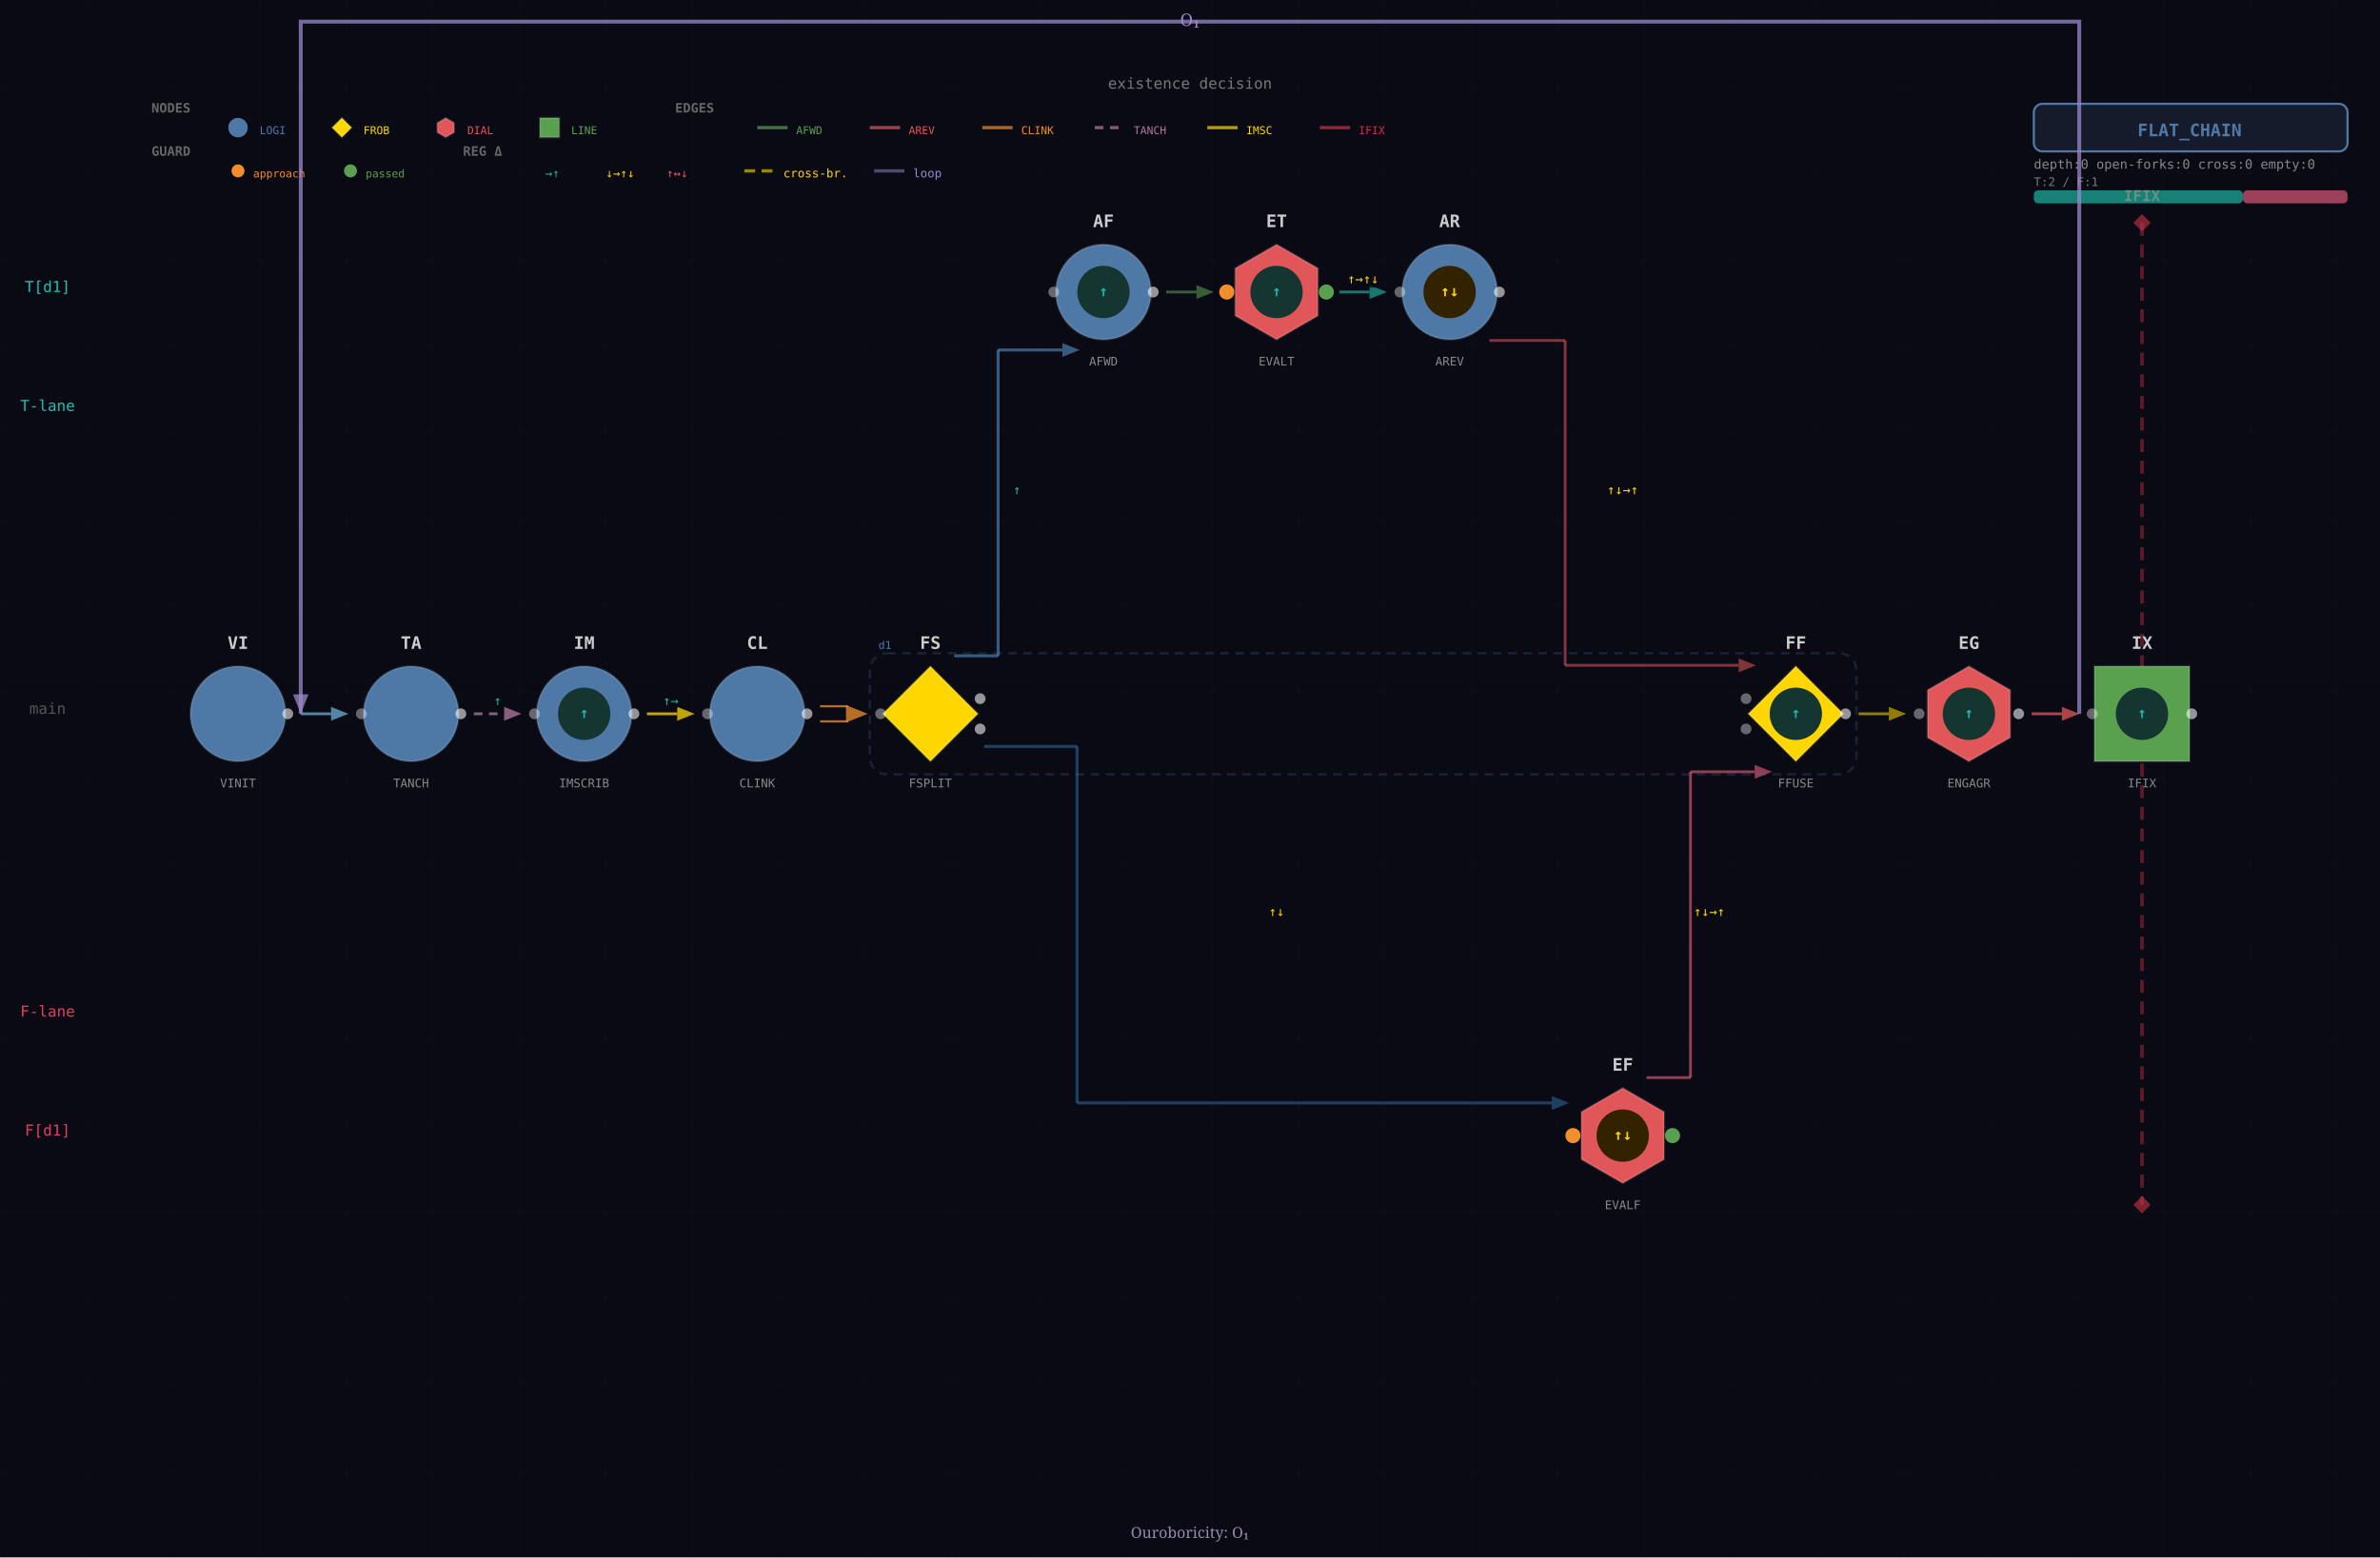
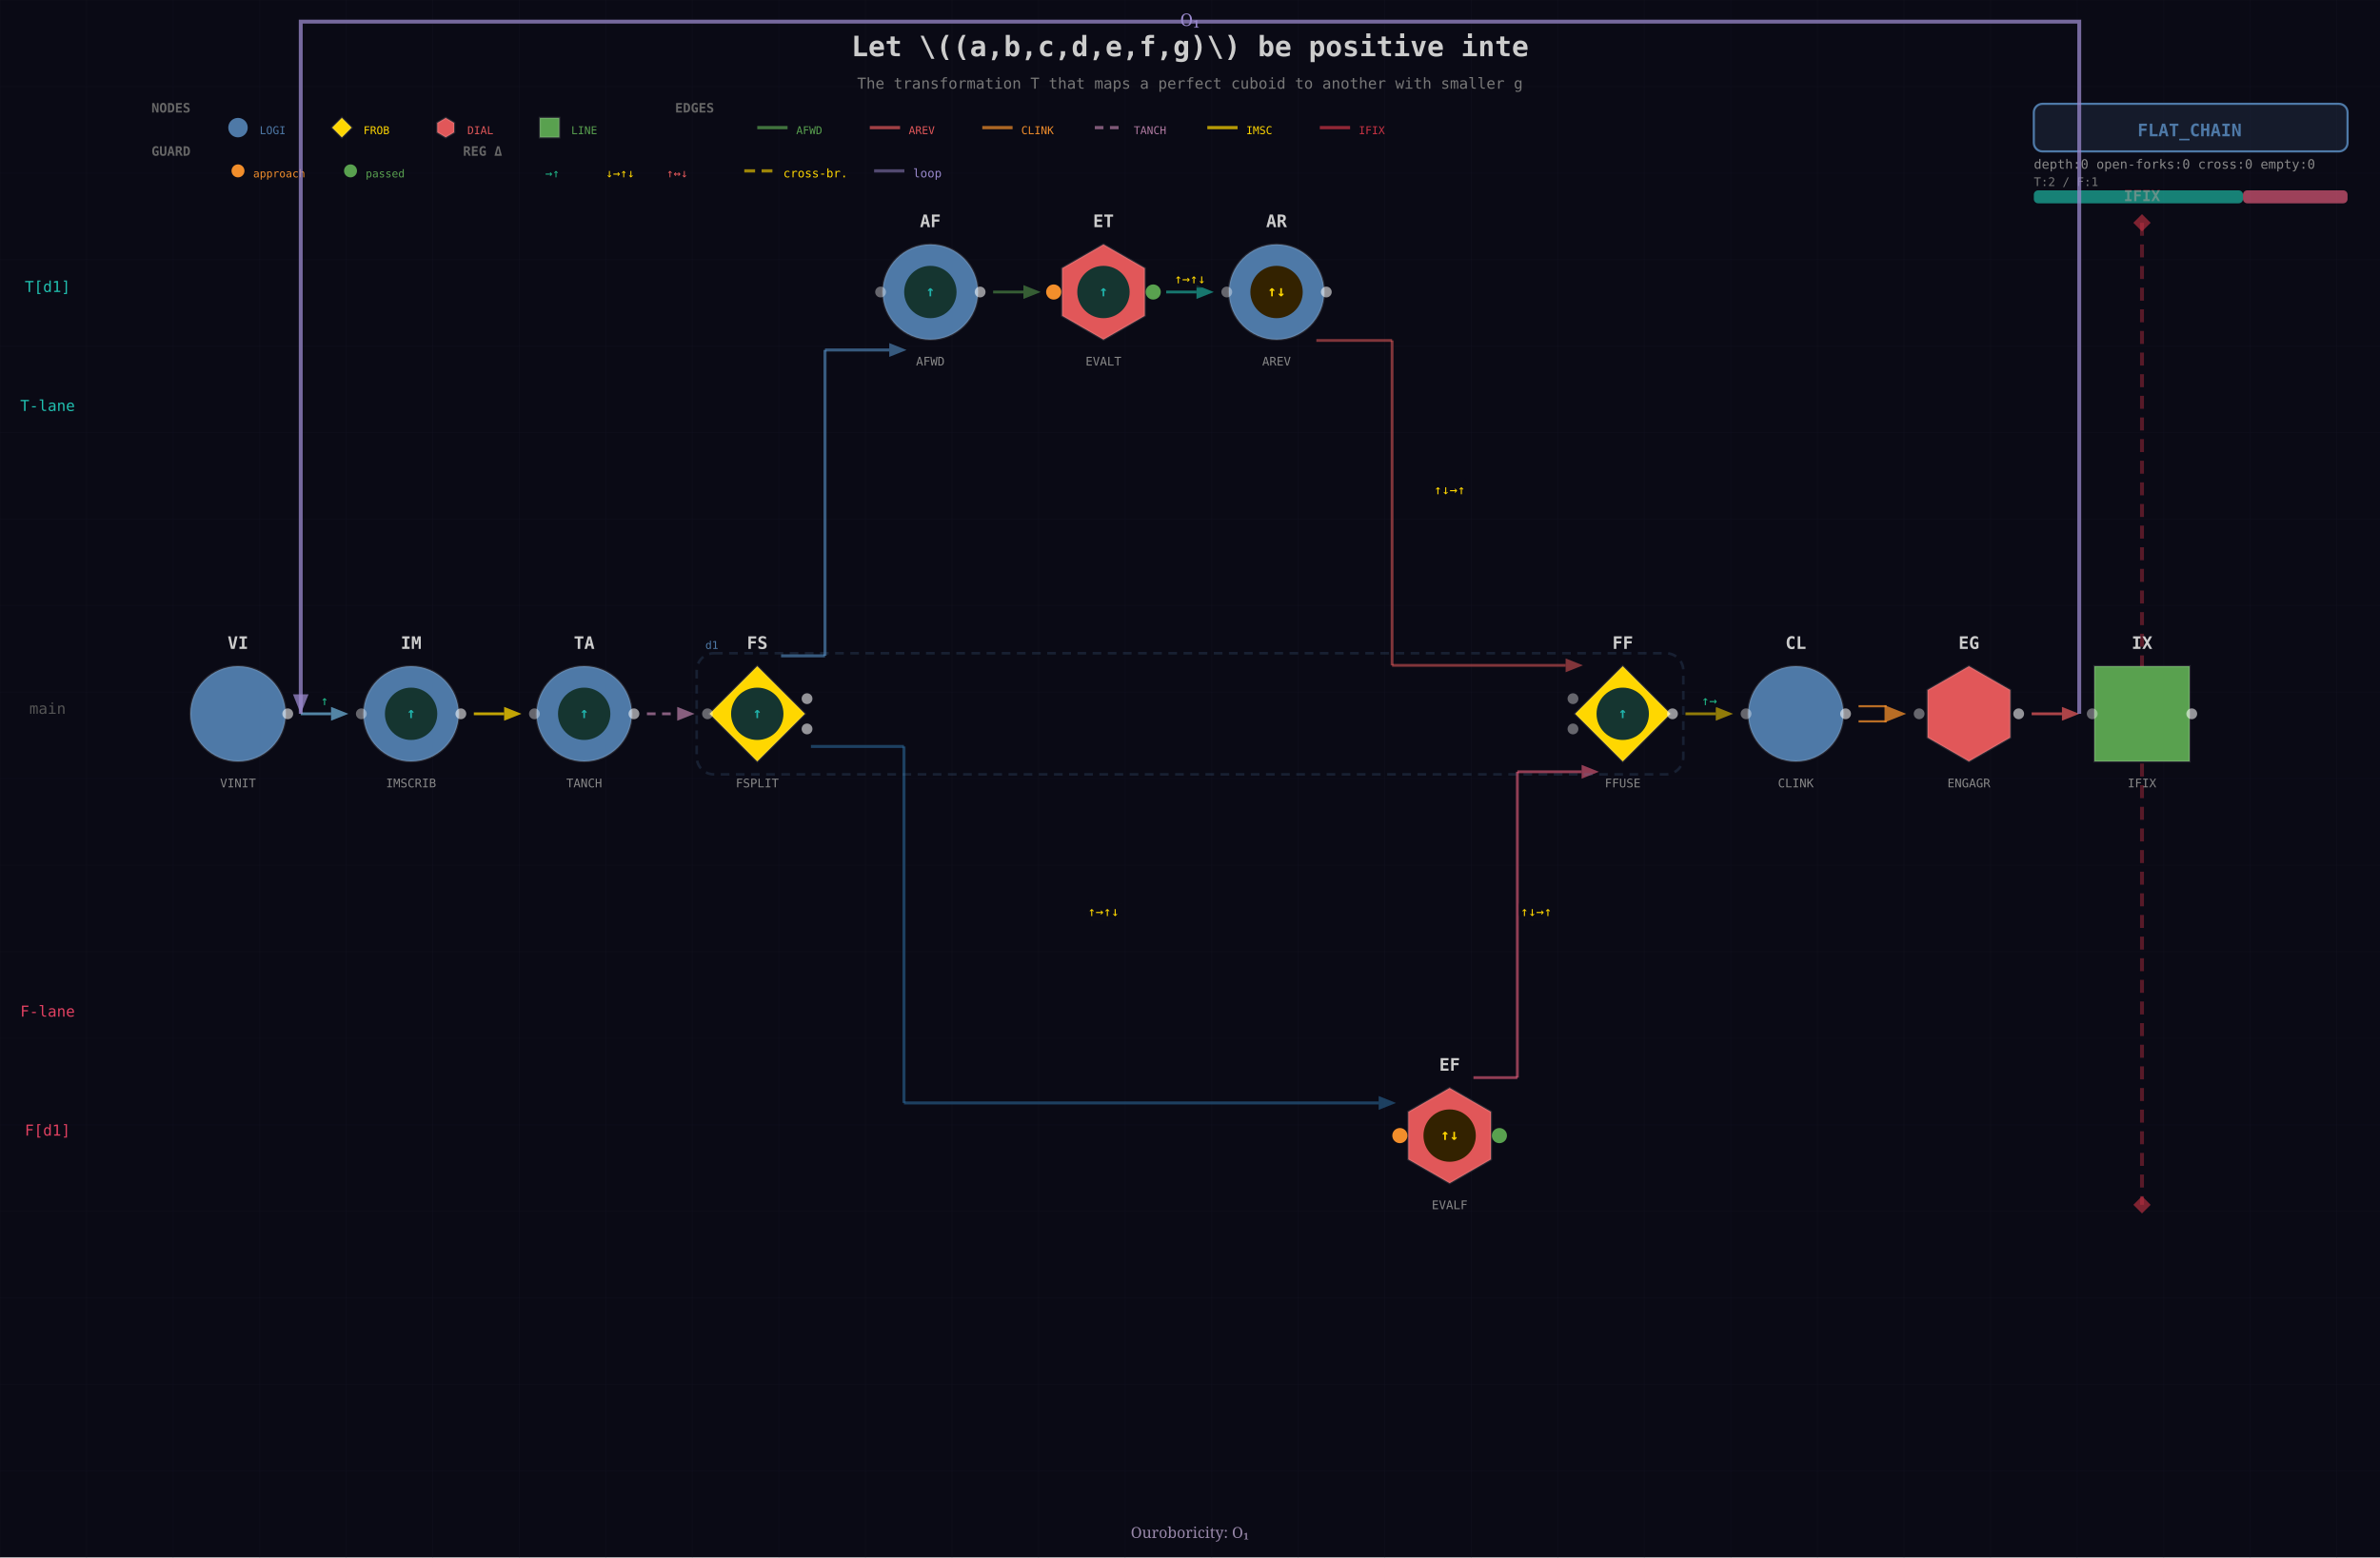
<svg xmlns="http://www.w3.org/2000/svg" viewBox="0 0 1100 720">
  <rect width="1100" height="720" fill="#0a0a15" />
  <line x1="0.0" y1="0.0" x2="0.0" y2="720.0" stroke="#151525" stroke-width="0.4" opacity="0.25" />
  <line x1="40.0" y1="0.0" x2="40.0" y2="720.0" stroke="#151525" stroke-width="0.4" opacity="0.25" />
  <line x1="80.0" y1="0.0" x2="80.0" y2="720.0" stroke="#151525" stroke-width="0.4" opacity="0.25" />
  <line x1="120.0" y1="0.0" x2="120.0" y2="720.0" stroke="#151525" stroke-width="0.4" opacity="0.25" />
  <line x1="160.0" y1="0.0" x2="160.0" y2="720.0" stroke="#151525" stroke-width="0.4" opacity="0.25" />
  <line x1="200.0" y1="0.0" x2="200.0" y2="720.0" stroke="#151525" stroke-width="0.4" opacity="0.25" />
  <line x1="240.0" y1="0.0" x2="240.0" y2="720.0" stroke="#151525" stroke-width="0.4" opacity="0.25" />
  <line x1="280.0" y1="0.0" x2="280.0" y2="720.0" stroke="#151525" stroke-width="0.4" opacity="0.25" />
  <line x1="320.0" y1="0.0" x2="320.0" y2="720.0" stroke="#151525" stroke-width="0.4" opacity="0.25" />
  <line x1="360.0" y1="0.0" x2="360.0" y2="720.0" stroke="#151525" stroke-width="0.4" opacity="0.25" />
  <line x1="400.0" y1="0.0" x2="400.0" y2="720.0" stroke="#151525" stroke-width="0.4" opacity="0.25" />
  <line x1="440.0" y1="0.0" x2="440.0" y2="720.0" stroke="#151525" stroke-width="0.4" opacity="0.25" />
  <line x1="480.0" y1="0.0" x2="480.0" y2="720.0" stroke="#151525" stroke-width="0.4" opacity="0.25" />
  <line x1="520.0" y1="0.0" x2="520.0" y2="720.0" stroke="#151525" stroke-width="0.4" opacity="0.25" />
  <line x1="560.0" y1="0.0" x2="560.0" y2="720.0" stroke="#151525" stroke-width="0.4" opacity="0.25" />
  <line x1="600.0" y1="0.0" x2="600.0" y2="720.0" stroke="#151525" stroke-width="0.4" opacity="0.25" />
  <line x1="640.0" y1="0.0" x2="640.0" y2="720.0" stroke="#151525" stroke-width="0.4" opacity="0.25" />
  <line x1="680.0" y1="0.0" x2="680.0" y2="720.0" stroke="#151525" stroke-width="0.4" opacity="0.25" />
  <line x1="720.0" y1="0.0" x2="720.0" y2="720.0" stroke="#151525" stroke-width="0.4" opacity="0.25" />
  <line x1="760.0" y1="0.0" x2="760.0" y2="720.0" stroke="#151525" stroke-width="0.4" opacity="0.25" />
  <line x1="800.0" y1="0.0" x2="800.0" y2="720.0" stroke="#151525" stroke-width="0.4" opacity="0.25" />
  <line x1="840.0" y1="0.0" x2="840.0" y2="720.0" stroke="#151525" stroke-width="0.4" opacity="0.25" />
  <line x1="880.0" y1="0.0" x2="880.0" y2="720.0" stroke="#151525" stroke-width="0.4" opacity="0.25" />
  <line x1="920.0" y1="0.0" x2="920.0" y2="720.0" stroke="#151525" stroke-width="0.4" opacity="0.25" />
  <line x1="960.0" y1="0.0" x2="960.0" y2="720.0" stroke="#151525" stroke-width="0.4" opacity="0.25" />
  <line x1="1000.0" y1="0.0" x2="1000.0" y2="720.0" stroke="#151525" stroke-width="0.4" opacity="0.25" />
  <line x1="1040.0" y1="0.0" x2="1040.0" y2="720.0" stroke="#151525" stroke-width="0.4" opacity="0.25" />
  <line x1="1080.0" y1="0.0" x2="1080.0" y2="720.0" stroke="#151525" stroke-width="0.4" opacity="0.25" />
  <line x1="0.0" y1="0.0" x2="1100.0" y2="0.0" stroke="#151525" stroke-width="0.4" opacity="0.25" />
  <line x1="0.0" y1="40.0" x2="1100.0" y2="40.0" stroke="#151525" stroke-width="0.4" opacity="0.25" />
  <line x1="0.0" y1="80.0" x2="1100.0" y2="80.0" stroke="#151525" stroke-width="0.4" opacity="0.25" />
  <line x1="0.0" y1="120.0" x2="1100.0" y2="120.0" stroke="#151525" stroke-width="0.4" opacity="0.25" />
  <line x1="0.0" y1="160.0" x2="1100.0" y2="160.0" stroke="#151525" stroke-width="0.4" opacity="0.25" />
  <line x1="0.0" y1="200.0" x2="1100.0" y2="200.0" stroke="#151525" stroke-width="0.4" opacity="0.25" />
  <line x1="0.0" y1="240.0" x2="1100.0" y2="240.0" stroke="#151525" stroke-width="0.4" opacity="0.25" />
  <line x1="0.0" y1="280.0" x2="1100.0" y2="280.0" stroke="#151525" stroke-width="0.4" opacity="0.25" />
  <line x1="0.0" y1="320.0" x2="1100.0" y2="320.0" stroke="#151525" stroke-width="0.4" opacity="0.25" />
  <line x1="0.0" y1="360.0" x2="1100.0" y2="360.0" stroke="#151525" stroke-width="0.4" opacity="0.25" />
  <line x1="0.0" y1="400.0" x2="1100.0" y2="400.0" stroke="#151525" stroke-width="0.4" opacity="0.25" />
  <line x1="0.0" y1="440.0" x2="1100.0" y2="440.0" stroke="#151525" stroke-width="0.4" opacity="0.25" />
  <line x1="0.0" y1="480.0" x2="1100.0" y2="480.0" stroke="#151525" stroke-width="0.4" opacity="0.25" />
  <line x1="0.0" y1="520.0" x2="1100.0" y2="520.0" stroke="#151525" stroke-width="0.4" opacity="0.25" />
  <line x1="0.0" y1="560.0" x2="1100.0" y2="560.0" stroke="#151525" stroke-width="0.4" opacity="0.25" />
  <line x1="0.0" y1="600.0" x2="1100.0" y2="600.0" stroke="#151525" stroke-width="0.4" opacity="0.25" />
  <line x1="0.0" y1="640.0" x2="1100.0" y2="640.0" stroke="#151525" stroke-width="0.4" opacity="0.25" />
  <line x1="0.0" y1="680.0" x2="1100.0" y2="680.0" stroke="#151525" stroke-width="0.4" opacity="0.25" />
-   <text x="550.0" y="26.0" fill="#cccccc" font-size="13" text-anchor="middle" font-family="monospace" font-weight="bold" />
-   <text x="550.0" y="41.0" fill="#777" font-size="7" text-anchor="middle" font-family="monospace">existence decision</text>
+   <text x="550.0" y="26.0" fill="#cccccc" font-size="13" text-anchor="middle" font-family="monospace" font-weight="bold">Let \((a,b,c,d,e,f,g)\) be positive inte</text>
+   <text x="550.0" y="41.0" fill="#777" font-size="7" text-anchor="middle" font-family="monospace">The transformation T that maps a perfect cuboid to another with smaller g</text>
  <text x="22.0" y="190.0" fill="#20c0b0" font-size="7" text-anchor="middle" font-family="monospace">T-lane</text>
  <text x="22.0" y="135.0" fill="#20c0b0" font-size="7" text-anchor="middle" font-family="monospace">T[d1]</text>
  <text x="22.0" y="470.0" fill="#e04060" font-size="7" text-anchor="middle" font-family="monospace">F-lane</text>
  <text x="22.0" y="525.0" fill="#e04060" font-size="7" text-anchor="middle" font-family="monospace">F[d1]</text>
  <text x="22.0" y="330.0" fill="#555" font-size="7" text-anchor="middle" font-family="monospace">main</text>
  <line x1="990.0" y1="103.0" x2="990.0" y2="557.0" stroke="#cc3344" stroke-width="1.8" opacity="0.4" stroke-dasharray="6,4" />
  <text x="990.0" y="93.0" fill="#cc3344" font-size="7" text-anchor="middle" font-family="monospace" font-weight="bold">IFIX</text>
  <polygon points="990.0,99.0 994.0,103 990.0,107.0 986.0,103" fill="#cc3344" opacity="0.6" />
  <polygon points="990.0,553.0 994.0,557 990.0,561.0 986.0,557" fill="#cc3344" opacity="0.6" />
-   <line x1="441.0" y1="303.2" x2="461.3" y2="303.2" stroke="#5b9bd5" stroke-width="1.4" opacity="0.55" />
-   <line x1="461.3" y1="303.2" x2="461.3" y2="161.8" stroke="#5b9bd5" stroke-width="1.4" opacity="0.55" />
-   <line x1="461.3" y1="161.8" x2="491.0" y2="161.8" stroke="#5b9bd5" stroke-width="1.4" opacity="0.55" />
-   <polygon points="499.0,161.8 491.0,165.0 491.0,158.6" fill="#5b9bd5" opacity="0.55" />
-   <rect x="468.0" y="220.5" width="4.0" height="10" fill="#0a0a15" opacity="0.7" rx="3" />
-   <text x="470.0" y="228.5" fill="#20b888" font-size="6" text-anchor="middle" font-family="monospace">↑</text>
-   <line x1="539.0" y1="135.0" x2="553.0" y2="135.0" stroke="#59a14f" stroke-width="1.3" opacity="0.55" />
-   <polygon points="561.0,135.0 553.0,138.2 553.0,131.8" fill="#59a14f" opacity="0.55" />
-   <line x1="619.0" y1="135.0" x2="633.0" y2="135.0" stroke="#20d0b8" stroke-width="1.3" opacity="0.55" />
-   <polygon points="641.0,135.0 633.0,138.2 633.0,131.8" fill="#20d0b8" opacity="0.55" />
-   <rect x="622.0" y="123.0" width="16.0" height="10" fill="#0a0a15" opacity="0.7" rx="3" />
-   <text x="630.0" y="131.0" fill="#ffd700" font-size="6" text-anchor="middle" font-family="monospace">↑→↑↓</text>
-   <line x1="688.4" y1="157.4" x2="723.4" y2="157.4" stroke="#e15759" stroke-width="1.3" opacity="0.55" />
-   <line x1="723.4" y1="157.4" x2="723.4" y2="307.6" stroke="#e15759" stroke-width="1.3" opacity="0.55" />
-   <line x1="723.4" y1="307.6" x2="803.6" y2="307.6" stroke="#e15759" stroke-width="1.3" opacity="0.55" />
-   <polygon points="811.6,307.6 803.6,310.8 803.6,304.4" fill="#e15759" opacity="0.55" />
-   <rect x="742.0" y="220.5" width="16.0" height="10" fill="#0a0a15" opacity="0.7" rx="3" />
-   <text x="750.0" y="228.5" fill="#ffd700" font-size="6" text-anchor="middle" font-family="monospace">↑↓→↑</text>
-   <line x1="454.8" y1="345.1" x2="497.8" y2="345.1" stroke="#2b6b9f" stroke-width="1.4" opacity="0.55" />
-   <line x1="497.8" y1="345.1" x2="497.8" y2="509.9" stroke="#2b6b9f" stroke-width="1.4" opacity="0.55" />
-   <line x1="497.8" y1="509.9" x2="717.2" y2="509.9" stroke="#2b6b9f" stroke-width="1.4" opacity="0.55" />
-   <polygon points="725.2,509.9 717.2,513.1 717.2,506.7" fill="#2b6b9f" opacity="0.55" />
-   <rect x="586.0" y="415.5" width="8.0" height="10" fill="#0a0a15" opacity="0.7" rx="3" />
-   <text x="590.0" y="423.5" fill="#ffd700" font-size="6" text-anchor="middle" font-family="monospace">↑↓</text>
-   <line x1="761.0" y1="498.2" x2="781.3" y2="498.2" stroke="#ff6688" stroke-width="1.3" opacity="0.55" />
-   <line x1="781.3" y1="498.2" x2="781.3" y2="356.8" stroke="#ff6688" stroke-width="1.3" opacity="0.55" />
-   <line x1="781.3" y1="356.8" x2="811.0" y2="356.8" stroke="#ff6688" stroke-width="1.3" opacity="0.55" />
-   <polygon points="819.0,356.8 811.0,360.0 811.0,353.6" fill="#ff6688" opacity="0.55" />
-   <rect x="782.0" y="415.5" width="16.0" height="10" fill="#0a0a15" opacity="0.7" rx="3" />
-   <text x="790.0" y="423.5" fill="#ffd700" font-size="6" text-anchor="middle" font-family="monospace">↑↓→↑</text>
+   <line x1="361.0" y1="303.2" x2="381.3" y2="303.2" stroke="#5b9bd5" stroke-width="1.4" opacity="0.55" />
+   <line x1="381.3" y1="303.2" x2="381.3" y2="161.8" stroke="#5b9bd5" stroke-width="1.4" opacity="0.55" />
+   <line x1="381.3" y1="161.8" x2="411.0" y2="161.8" stroke="#5b9bd5" stroke-width="1.4" opacity="0.55" />
+   <polygon points="419.0,161.8 411.0,165.0 411.0,158.6" fill="#5b9bd5" opacity="0.55" />
+   <line x1="459.0" y1="135.0" x2="473.0" y2="135.0" stroke="#59a14f" stroke-width="1.3" opacity="0.55" />
+   <polygon points="481.0,135.0 473.0,138.2 473.0,131.8" fill="#59a14f" opacity="0.55" />
+   <line x1="539.0" y1="135.0" x2="553.0" y2="135.0" stroke="#20d0b8" stroke-width="1.3" opacity="0.55" />
+   <polygon points="561.0,135.0 553.0,138.2 553.0,131.8" fill="#20d0b8" opacity="0.55" />
+   <rect x="542.0" y="123.0" width="16.0" height="10" fill="#0a0a15" opacity="0.7" rx="3" />
+   <text x="550.0" y="131.0" fill="#ffd700" font-size="6" text-anchor="middle" font-family="monospace">↑→↑↓</text>
+   <line x1="608.4" y1="157.4" x2="643.4" y2="157.4" stroke="#e15759" stroke-width="1.3" opacity="0.55" />
+   <line x1="643.4" y1="157.4" x2="643.4" y2="307.6" stroke="#e15759" stroke-width="1.3" opacity="0.55" />
+   <line x1="643.4" y1="307.6" x2="723.6" y2="307.6" stroke="#e15759" stroke-width="1.3" opacity="0.55" />
+   <polygon points="731.6,307.6 723.6,310.8 723.6,304.4" fill="#e15759" opacity="0.55" />
+   <rect x="662.0" y="220.5" width="16.0" height="10" fill="#0a0a15" opacity="0.7" rx="3" />
+   <text x="670.0" y="228.5" fill="#ffd700" font-size="6" text-anchor="middle" font-family="monospace">↑↓→↑</text>
+   <line x1="374.8" y1="345.1" x2="417.8" y2="345.1" stroke="#2b6b9f" stroke-width="1.4" opacity="0.55" />
+   <line x1="417.8" y1="345.1" x2="417.8" y2="509.9" stroke="#2b6b9f" stroke-width="1.4" opacity="0.55" />
+   <line x1="417.8" y1="509.9" x2="637.2" y2="509.9" stroke="#2b6b9f" stroke-width="1.4" opacity="0.55" />
+   <polygon points="645.2,509.9 637.2,513.1 637.2,506.7" fill="#2b6b9f" opacity="0.55" />
+   <rect x="502.0" y="415.5" width="16.0" height="10" fill="#0a0a15" opacity="0.7" rx="3" />
+   <text x="510.0" y="423.5" fill="#ffd700" font-size="6" text-anchor="middle" font-family="monospace">↑→↑↓</text>
+   <line x1="681.0" y1="498.2" x2="701.3" y2="498.2" stroke="#ff6688" stroke-width="1.3" opacity="0.55" />
+   <line x1="701.3" y1="498.2" x2="701.3" y2="356.8" stroke="#ff6688" stroke-width="1.3" opacity="0.55" />
+   <line x1="701.3" y1="356.8" x2="731.0" y2="356.8" stroke="#ff6688" stroke-width="1.3" opacity="0.55" />
+   <polygon points="739.0,356.8 731.0,360.0 731.0,353.6" fill="#ff6688" opacity="0.55" />
+   <rect x="702.0" y="415.5" width="16.0" height="10" fill="#0a0a15" opacity="0.7" rx="3" />
+   <text x="710.0" y="423.5" fill="#ffd700" font-size="6" text-anchor="middle" font-family="monospace">↑↓→↑</text>
  <line x1="139.0" y1="330.0" x2="153.0" y2="330.0" stroke="#6baed6" stroke-width="1.3" opacity="0.75" />
  <polygon points="161.0,330.0 153.0,333.2 153.0,326.8" fill="#6baed6" opacity="0.75" />
-   <line x1="219.0" y1="330.0" x2="233.0" y2="330.0" stroke="#b07aa1" stroke-width="1.3" opacity="0.75" stroke-dasharray="4,3" />
-   <polygon points="241.0,330.0 233.0,333.2 233.0,326.8" fill="#b07aa1" opacity="0.75" />
-   <rect x="228.0" y="318.0" width="4.0" height="10" fill="#0a0a15" opacity="0.7" rx="3" />
-   <text x="230.0" y="326.0" fill="#20b888" font-size="6" text-anchor="middle" font-family="monospace">↑</text>
-   <line x1="299.0" y1="330.0" x2="313.0" y2="330.0" stroke="#ffd700" stroke-width="1.3" opacity="0.75" />
-   <polygon points="321.0,330.0 313.0,333.2 313.0,326.8" fill="#ffd700" opacity="0.75" />
-   <rect x="306.0" y="318.0" width="8.0" height="10" fill="#0a0a15" opacity="0.7" rx="3" />
-   <text x="310.0" y="326.0" fill="#20b888" font-size="6" text-anchor="middle" font-family="monospace">↑→</text>
-   <line x1="379.0" y1="326.5" x2="392.0" y2="326.5" stroke="#f28e2b" stroke-width="1.0" opacity="0.75" />
-   <line x1="379.0" y1="333.5" x2="392.0" y2="333.5" stroke="#f28e2b" stroke-width="1.0" opacity="0.75" />
-   <polygon points="401.0,330.0 391.0,334.0 391.0,326.0" fill="#f28e2b" opacity="0.75" />
+   <rect x="148.0" y="318.0" width="4.0" height="10" fill="#0a0a15" opacity="0.7" rx="3" />
+   <text x="150.0" y="326.0" fill="#20b888" font-size="6" text-anchor="middle" font-family="monospace">↑</text>
+   <line x1="219.0" y1="330.0" x2="233.0" y2="330.0" stroke="#ffd700" stroke-width="1.3" opacity="0.75" />
+   <polygon points="241.0,330.0 233.0,333.2 233.0,326.8" fill="#ffd700" opacity="0.75" />
+   <line x1="299.0" y1="330.0" x2="313.0" y2="330.0" stroke="#b07aa1" stroke-width="1.3" opacity="0.75" stroke-dasharray="4,3" />
+   <polygon points="321.0,330.0 313.0,333.2 313.0,326.8" fill="#b07aa1" opacity="0.75" />
+   <line x1="859.0" y1="326.5" x2="872.0" y2="326.5" stroke="#f28e2b" stroke-width="1.0" opacity="0.75" />
+   <line x1="859.0" y1="333.5" x2="872.0" y2="333.5" stroke="#f28e2b" stroke-width="1.0" opacity="0.75" />
+   <polygon points="881.0,330.0 871.0,334.0 871.0,326.0" fill="#f28e2b" opacity="0.75" />
  <line x1="939.0" y1="330.0" x2="953.0" y2="330.0" stroke="#e15759" stroke-width="1.3" opacity="0.75" />
  <polygon points="961.0,330.0 953.0,333.2 953.0,326.8" fill="#e15759" opacity="0.75" />
-   <line x1="859.0" y1="330.0" x2="873.0" y2="330.0" stroke="#ffd700" stroke-width="1.3" opacity="0.55" />
-   <polygon points="881.0,330.0 873.0,333.2 873.0,326.8" fill="#ffd700" opacity="0.55" />
+   <line x1="779.0" y1="330.0" x2="793.0" y2="330.0" stroke="#ffd700" stroke-width="1.3" opacity="0.55" />
+   <polygon points="801.0,330.0 793.0,333.2 793.0,326.8" fill="#ffd700" opacity="0.55" />
+   <rect x="786.0" y="318.0" width="8.0" height="10" fill="#0a0a15" opacity="0.7" rx="3" />
+   <text x="790.0" y="326.0" fill="#20b888" font-size="6" text-anchor="middle" font-family="monospace">↑→</text>
  <circle cx="110.0" cy="330.0" r="22.0" fill="#4e79a7" stroke="#ffffff20" stroke-width="1.0" />
  <text x="110.0" y="300.0" fill="#cccccc" font-size="8" text-anchor="middle" font-family="monospace" font-weight="bold">VI</text>
  <text x="110.0" y="364.0" fill="#888" font-size="5.5" text-anchor="middle" font-family="monospace">VINIT</text>
  <circle cx="133.0" cy="330.0" r="2.5" fill="#ffffff90" stroke-width="0" />
  <circle cx="190.0" cy="330.0" r="22.0" fill="#4e79a7" stroke="#ffffff20" stroke-width="1.0" />
-   <text x="190.0" y="300.0" fill="#cccccc" font-size="8" text-anchor="middle" font-family="monospace" font-weight="bold">TA</text>
-   <text x="190.0" y="364.0" fill="#888" font-size="5.5" text-anchor="middle" font-family="monospace">TANCH</text>
+   <circle cx="190.0" cy="330.0" r="12.1" fill="#153530" stroke-width="0" />
+   <text x="190.0" y="332.0" fill="#20b2aa" font-size="7" text-anchor="middle" font-family="monospace" font-weight="bold">↑</text>
+   <text x="190.0" y="300.0" fill="#cccccc" font-size="8" text-anchor="middle" font-family="monospace" font-weight="bold">IM</text>
+   <text x="190.0" y="364.0" fill="#888" font-size="5.5" text-anchor="middle" font-family="monospace">IMSCRIB</text>
  <circle cx="167.0" cy="330.0" r="2.5" fill="#ffffff60" stroke-width="0" />
  <circle cx="213.0" cy="330.0" r="2.5" fill="#ffffff90" stroke-width="0" />
  <circle cx="270.0" cy="330.0" r="22.0" fill="#4e79a7" stroke="#ffffff20" stroke-width="1.0" />
  <circle cx="270.0" cy="330.0" r="12.1" fill="#153530" stroke-width="0" />
  <text x="270.0" y="332.0" fill="#20b2aa" font-size="7" text-anchor="middle" font-family="monospace" font-weight="bold">↑</text>
-   <text x="270.0" y="300.0" fill="#cccccc" font-size="8" text-anchor="middle" font-family="monospace" font-weight="bold">IM</text>
-   <text x="270.0" y="364.0" fill="#888" font-size="5.5" text-anchor="middle" font-family="monospace">IMSCRIB</text>
+   <text x="270.0" y="300.0" fill="#cccccc" font-size="8" text-anchor="middle" font-family="monospace" font-weight="bold">TA</text>
+   <text x="270.0" y="364.0" fill="#888" font-size="5.5" text-anchor="middle" font-family="monospace">TANCH</text>
  <circle cx="247.0" cy="330.0" r="2.5" fill="#ffffff60" stroke-width="0" />
  <circle cx="293.0" cy="330.0" r="2.5" fill="#ffffff90" stroke-width="0" />
-   <circle cx="350.0" cy="330.0" r="22.0" fill="#4e79a7" stroke="#ffffff20" stroke-width="1.0" />
-   <text x="350.0" y="300.0" fill="#cccccc" font-size="8" text-anchor="middle" font-family="monospace" font-weight="bold">CL</text>
-   <text x="350.0" y="364.0" fill="#888" font-size="5.5" text-anchor="middle" font-family="monospace">CLINK</text>
+   <polygon points="350.0,308.0 372.0,330 350.0,352.0 328.0,330" fill="#ffd700" stroke="#ffffff20" stroke-width="1.0" />
+   <circle cx="350.0" cy="330.0" r="12.1" fill="#153530" stroke-width="0" />
+   <text x="350.0" y="332.0" fill="#20b2aa" font-size="7" text-anchor="middle" font-family="monospace" font-weight="bold">↑</text>
+   <text x="350.0" y="300.0" fill="#cccccc" font-size="8" text-anchor="middle" font-family="monospace" font-weight="bold">FS</text>
+   <text x="350.0" y="364.0" fill="#888" font-size="5.5" text-anchor="middle" font-family="monospace">FSPLIT</text>
  <circle cx="327.0" cy="330.0" r="2.5" fill="#ffffff60" stroke-width="0" />
-   <circle cx="373.0" cy="330.0" r="2.5" fill="#ffffff90" stroke-width="0" />
-   <polygon points="430.0,308.0 452.0,330 430.0,352.0 408.0,330" fill="#ffd700" stroke="#ffffff20" stroke-width="1.0" />
-   <text x="430.0" y="300.0" fill="#cccccc" font-size="8" text-anchor="middle" font-family="monospace" font-weight="bold">FS</text>
-   <text x="430.0" y="364.0" fill="#888" font-size="5.5" text-anchor="middle" font-family="monospace">FSPLIT</text>
-   <circle cx="407.0" cy="330.0" r="2.5" fill="#ffffff60" stroke-width="0" />
-   <circle cx="453.0" cy="323.0" r="2.5" fill="#ffffff90" stroke-width="0" />
-   <circle cx="453.0" cy="337.0" r="2.5" fill="#ffffff90" stroke-width="0" />
-   <circle cx="510.0" cy="135.0" r="22.0" fill="#4e79a7" stroke="#ffffff20" stroke-width="1.0" />
+   <circle cx="373.0" cy="323.0" r="2.5" fill="#ffffff90" stroke-width="0" />
+   <circle cx="373.0" cy="337.0" r="2.5" fill="#ffffff90" stroke-width="0" />
+   <circle cx="430.0" cy="135.0" r="22.0" fill="#4e79a7" stroke="#ffffff20" stroke-width="1.0" />
+   <circle cx="430.0" cy="135.0" r="12.1" fill="#153530" stroke-width="0" />
+   <text x="430.0" y="137.0" fill="#20b2aa" font-size="7" text-anchor="middle" font-family="monospace" font-weight="bold">↑</text>
+   <text x="430.0" y="105.0" fill="#cccccc" font-size="8" text-anchor="middle" font-family="monospace" font-weight="bold">AF</text>
+   <text x="430.0" y="169.0" fill="#888" font-size="5.5" text-anchor="middle" font-family="monospace">AFWD</text>
+   <circle cx="407.0" cy="135.0" r="2.5" fill="#ffffff60" stroke-width="0" />
+   <circle cx="453.0" cy="135.0" r="2.5" fill="#ffffff90" stroke-width="0" />
+   <polygon points="529.1,146.0 510.0,157.0 490.9,146.0 490.9,124.0 510.0,113.0 529.1,124.0" fill="#e15759" stroke="#ffffff20" stroke-width="1.0" />
  <circle cx="510.0" cy="135.0" r="12.1" fill="#153530" stroke-width="0" />
  <text x="510.0" y="137.0" fill="#20b2aa" font-size="7" text-anchor="middle" font-family="monospace" font-weight="bold">↑</text>
-   <text x="510.0" y="105.0" fill="#cccccc" font-size="8" text-anchor="middle" font-family="monospace" font-weight="bold">AF</text>
-   <text x="510.0" y="169.0" fill="#888" font-size="5.5" text-anchor="middle" font-family="monospace">AFWD</text>
-   <circle cx="487.0" cy="135.0" r="2.5" fill="#ffffff60" stroke-width="0" />
-   <circle cx="533.0" cy="135.0" r="2.5" fill="#ffffff90" stroke-width="0" />
-   <polygon points="609.1,146.0 590.0,157.0 570.9,146.0 570.9,124.0 590.0,113.0 609.1,124.0" fill="#e15759" stroke="#ffffff20" stroke-width="1.0" />
-   <circle cx="590.0" cy="135.0" r="12.1" fill="#153530" stroke-width="0" />
-   <text x="590.0" y="137.0" fill="#20b2aa" font-size="7" text-anchor="middle" font-family="monospace" font-weight="bold">↑</text>
-   <text x="590.0" y="105.0" fill="#cccccc" font-size="8" text-anchor="middle" font-family="monospace" font-weight="bold">ET</text>
-   <text x="590.0" y="169.0" fill="#888" font-size="5.5" text-anchor="middle" font-family="monospace">EVALT</text>
-   <circle cx="567.0" cy="135.0" r="3.5" fill="#f28e2b" stroke-width="0.8" />
-   <circle cx="613.0" cy="135.0" r="3.5" fill="#59a14f" stroke-width="0.9" />
-   <circle cx="670.0" cy="135.0" r="22.0" fill="#4e79a7" stroke="#ffffff20" stroke-width="1.0" />
-   <circle cx="670.0" cy="135.0" r="12.1" fill="#332200" stroke-width="0" />
-   <text x="670.0" y="137.0" fill="#ffd700" font-size="7" text-anchor="middle" font-family="monospace" font-weight="bold">↑↓</text>
-   <text x="670.0" y="105.0" fill="#cccccc" font-size="8" text-anchor="middle" font-family="monospace" font-weight="bold">AR</text>
-   <text x="670.0" y="169.0" fill="#888" font-size="5.5" text-anchor="middle" font-family="monospace">AREV</text>
-   <circle cx="647.0" cy="135.0" r="2.5" fill="#ffffff60" stroke-width="0" />
-   <circle cx="693.0" cy="135.0" r="2.5" fill="#ffffff90" stroke-width="0" />
-   <polygon points="769.1,536.0 750.0,547.0 730.9,536.0 730.9,514.0 750.0,503.0 769.1,514.0" fill="#e15759" stroke="#ffffff20" stroke-width="1.0" />
-   <circle cx="750.0" cy="525.0" r="12.1" fill="#332200" stroke-width="0" />
-   <text x="750.0" y="527.0" fill="#ffd700" font-size="7" text-anchor="middle" font-family="monospace" font-weight="bold">↑↓</text>
-   <text x="750.0" y="495.0" fill="#cccccc" font-size="8" text-anchor="middle" font-family="monospace" font-weight="bold">EF</text>
-   <text x="750.0" y="559.0" fill="#888" font-size="5.5" text-anchor="middle" font-family="monospace">EVALF</text>
-   <circle cx="727.0" cy="525.0" r="3.5" fill="#f28e2b" stroke-width="0.8" />
-   <circle cx="773.0" cy="525.0" r="3.5" fill="#59a14f" stroke-width="0.9" />
-   <polygon points="830.0,308.0 852.0,330 830.0,352.0 808.0,330" fill="#ffd700" stroke="#ffffff20" stroke-width="1.0" />
-   <circle cx="830.0" cy="330.0" r="12.1" fill="#153530" stroke-width="0" />
-   <text x="830.0" y="332.0" fill="#20b2aa" font-size="7" text-anchor="middle" font-family="monospace" font-weight="bold">↑</text>
-   <text x="830.0" y="300.0" fill="#cccccc" font-size="8" text-anchor="middle" font-family="monospace" font-weight="bold">FF</text>
-   <text x="830.0" y="364.0" fill="#888" font-size="5.5" text-anchor="middle" font-family="monospace">FFUSE</text>
-   <circle cx="807.0" cy="323.0" r="2.5" fill="#ffffff60" stroke-width="0" />
-   <circle cx="807.0" cy="337.0" r="2.5" fill="#ffffff60" stroke-width="0" />
+   <text x="510.0" y="105.0" fill="#cccccc" font-size="8" text-anchor="middle" font-family="monospace" font-weight="bold">ET</text>
+   <text x="510.0" y="169.0" fill="#888" font-size="5.5" text-anchor="middle" font-family="monospace">EVALT</text>
+   <circle cx="487.0" cy="135.0" r="3.5" fill="#f28e2b" stroke-width="0.8" />
+   <circle cx="533.0" cy="135.0" r="3.5" fill="#59a14f" stroke-width="0.9" />
+   <circle cx="590.0" cy="135.0" r="22.0" fill="#4e79a7" stroke="#ffffff20" stroke-width="1.0" />
+   <circle cx="590.0" cy="135.0" r="12.1" fill="#332200" stroke-width="0" />
+   <text x="590.0" y="137.0" fill="#ffd700" font-size="7" text-anchor="middle" font-family="monospace" font-weight="bold">↑↓</text>
+   <text x="590.0" y="105.0" fill="#cccccc" font-size="8" text-anchor="middle" font-family="monospace" font-weight="bold">AR</text>
+   <text x="590.0" y="169.0" fill="#888" font-size="5.5" text-anchor="middle" font-family="monospace">AREV</text>
+   <circle cx="567.0" cy="135.0" r="2.5" fill="#ffffff60" stroke-width="0" />
+   <circle cx="613.0" cy="135.0" r="2.5" fill="#ffffff90" stroke-width="0" />
+   <polygon points="689.1,536.0 670.0,547.0 650.9,536.0 650.9,514.0 670.0,503.0 689.1,514.0" fill="#e15759" stroke="#ffffff20" stroke-width="1.0" />
+   <circle cx="670.0" cy="525.0" r="12.1" fill="#332200" stroke-width="0" />
+   <text x="670.0" y="527.0" fill="#ffd700" font-size="7" text-anchor="middle" font-family="monospace" font-weight="bold">↑↓</text>
+   <text x="670.0" y="495.0" fill="#cccccc" font-size="8" text-anchor="middle" font-family="monospace" font-weight="bold">EF</text>
+   <text x="670.0" y="559.0" fill="#888" font-size="5.5" text-anchor="middle" font-family="monospace">EVALF</text>
+   <circle cx="647.0" cy="525.0" r="3.5" fill="#f28e2b" stroke-width="0.8" />
+   <circle cx="693.0" cy="525.0" r="3.5" fill="#59a14f" stroke-width="0.9" />
+   <polygon points="750.0,308.0 772.0,330 750.0,352.0 728.0,330" fill="#ffd700" stroke="#ffffff20" stroke-width="1.0" />
+   <circle cx="750.0" cy="330.0" r="12.1" fill="#153530" stroke-width="0" />
+   <text x="750.0" y="332.0" fill="#20b2aa" font-size="7" text-anchor="middle" font-family="monospace" font-weight="bold">↑</text>
+   <text x="750.0" y="300.0" fill="#cccccc" font-size="8" text-anchor="middle" font-family="monospace" font-weight="bold">FF</text>
+   <text x="750.0" y="364.0" fill="#888" font-size="5.5" text-anchor="middle" font-family="monospace">FFUSE</text>
+   <circle cx="727.0" cy="323.0" r="2.5" fill="#ffffff60" stroke-width="0" />
+   <circle cx="727.0" cy="337.0" r="2.5" fill="#ffffff60" stroke-width="0" />
+   <circle cx="773.0" cy="330.0" r="2.5" fill="#ffffff90" stroke-width="0" />
+   <circle cx="830.0" cy="330.0" r="22.0" fill="#4e79a7" stroke="#ffffff20" stroke-width="1.0" />
+   <text x="830.0" y="300.0" fill="#cccccc" font-size="8" text-anchor="middle" font-family="monospace" font-weight="bold">CL</text>
+   <text x="830.0" y="364.0" fill="#888" font-size="5.5" text-anchor="middle" font-family="monospace">CLINK</text>
+   <circle cx="807.0" cy="330.0" r="2.5" fill="#ffffff60" stroke-width="0" />
  <circle cx="853.0" cy="330.0" r="2.5" fill="#ffffff90" stroke-width="0" />
  <polygon points="929.1,341.0 910.0,352.0 890.9,341.0 890.9,319.0 910.0,308.0 929.1,319.0" fill="#e15759" stroke="#ffffff20" stroke-width="1.0" />
-   <circle cx="910.0" cy="330.0" r="12.1" fill="#153530" stroke-width="0" />
-   <text x="910.0" y="332.0" fill="#20b2aa" font-size="7" text-anchor="middle" font-family="monospace" font-weight="bold">↑</text>
  <text x="910.0" y="300.0" fill="#cccccc" font-size="8" text-anchor="middle" font-family="monospace" font-weight="bold">EG</text>
  <text x="910.0" y="364.0" fill="#888" font-size="5.5" text-anchor="middle" font-family="monospace">ENGAGR</text>
  <circle cx="887.0" cy="330.0" r="2.5" fill="#ffffff60" stroke-width="0" />
  <circle cx="933.0" cy="330.0" r="2.5" fill="#ffffff90" stroke-width="0" />
  <rect x="968.0" y="308.0" width="44.0" height="44.0" fill="#59a14f" stroke="#ffffff20" stroke-width="1.0" />
-   <circle cx="990.0" cy="330.0" r="12.1" fill="#153530" stroke-width="0" />
-   <text x="990.0" y="332.0" fill="#20b2aa" font-size="7" text-anchor="middle" font-family="monospace" font-weight="bold">↑</text>
  <text x="990.0" y="300.0" fill="#cccccc" font-size="8" text-anchor="middle" font-family="monospace" font-weight="bold">IX</text>
  <text x="990.0" y="364.0" fill="#888" font-size="5.5" text-anchor="middle" font-family="monospace">IFIX</text>
  <circle cx="967.0" cy="330.0" r="2.5" fill="#ffffff60" stroke-width="0" />
  <circle cx="1013.0" cy="330.0" r="2.5" fill="#ffffff90" stroke-width="0" />
  <text x="550.0" y="711.0" fill="#9988aa" font-size="7" text-anchor="middle" font-family="serif">Ouroboricity: O₁</text>
  <text x="70.0" y="52.0" fill="#666" font-size="6" text-anchor="start" font-family="monospace" font-weight="bold">NODES</text>
  <circle cx="110.0" cy="59.0" r="4.5" fill="#4e79a7" stroke-width="0" />
  <text x="120.0" y="62.0" fill="#4e79a7" font-size="5" text-anchor="start" font-family="monospace">LOGI</text>
  <polygon points="158,54.5 162.5,59 158,63.5 153.5,59" fill="#ffd700" stroke="#ffffff20" stroke-width="1.0" />
  <text x="168.0" y="62.0" fill="#ffd700" font-size="5" text-anchor="start" font-family="monospace">FROB</text>
  <polygon points="209.9,61.2 206.0,63.5 202.1,61.2 202.1,56.8 206.0,54.5 209.9,56.8" fill="#e15759" stroke="#ffffff20" stroke-width="1.0" />
  <text x="216.0" y="62.0" fill="#e15759" font-size="5" text-anchor="start" font-family="monospace">DIAL</text>
  <rect x="249.5" y="54.5" width="9.0" height="9.0" fill="#59a14f" stroke="#ffffff20" stroke-width="1.0" />
  <text x="264.0" y="62.0" fill="#59a14f" font-size="5" text-anchor="start" font-family="monospace">LINE</text>
  <text x="312.0" y="52.0" fill="#666" font-size="6" text-anchor="start" font-family="monospace" font-weight="bold">EDGES</text>
  <line x1="350.0" y1="59.0" x2="364.0" y2="59.0" stroke="#59a14f" stroke-width="1.5" opacity="0.7" />
  <text x="368.0" y="62.0" fill="#59a14f" font-size="5" text-anchor="start" font-family="monospace">AFWD</text>
  <line x1="402.0" y1="59.0" x2="416.0" y2="59.0" stroke="#e15759" stroke-width="1.5" opacity="0.7" />
  <text x="420.0" y="62.0" fill="#e15759" font-size="5" text-anchor="start" font-family="monospace">AREV</text>
  <line x1="454.0" y1="59.0" x2="468.0" y2="59.0" stroke="#f28e2b" stroke-width="1.5" opacity="0.7" />
  <text x="472.0" y="62.0" fill="#f28e2b" font-size="5" text-anchor="start" font-family="monospace">CLINK</text>
  <line x1="506.0" y1="59.0" x2="520.0" y2="59.0" stroke="#b07aa1" stroke-width="1.5" opacity="0.7" stroke-dasharray="4,3" />
  <text x="524.0" y="62.0" fill="#b07aa1" font-size="5" text-anchor="start" font-family="monospace">TANCH</text>
  <line x1="558.0" y1="59.0" x2="572.0" y2="59.0" stroke="#ffd700" stroke-width="1.5" opacity="0.7" />
  <text x="576.0" y="62.0" fill="#ffd700" font-size="5" text-anchor="start" font-family="monospace">IMSC</text>
  <line x1="610.0" y1="59.0" x2="624.0" y2="59.0" stroke="#cc3344" stroke-width="1.5" opacity="0.7" />
  <text x="628.0" y="62.0" fill="#cc3344" font-size="5" text-anchor="start" font-family="monospace">IFIX</text>
  <text x="70.0" y="72.0" fill="#666" font-size="6" text-anchor="start" font-family="monospace" font-weight="bold">GUARD</text>
  <circle cx="110.0" cy="79.0" r="3.0" fill="#f28e2b" stroke-width="0.8" />
  <text x="117.0" y="82.0" fill="#f28e2b" font-size="5" text-anchor="start" font-family="monospace">approach</text>
  <circle cx="162.0" cy="79.0" r="3.0" fill="#59a14f" stroke-width="0.9" />
  <text x="169.0" y="82.0" fill="#59a14f" font-size="5" text-anchor="start" font-family="monospace">passed</text>
  <text x="214.0" y="72.0" fill="#666" font-size="6" text-anchor="start" font-family="monospace" font-weight="bold">REG Δ</text>
  <text x="252.0" y="82.0" fill="#20b888" font-size="5.5" text-anchor="start" font-family="monospace">→↑</text>
  <text x="280.0" y="82.0" fill="#ffd700" font-size="5.5" text-anchor="start" font-family="monospace">↓→↑↓</text>
  <text x="308.0" y="82.0" fill="#e15759" font-size="5.5" text-anchor="start" font-family="monospace">↑↔↓</text>
  <line x1="344.0" y1="79.0" x2="358.0" y2="79.0" stroke="#ffd700" stroke-width="1.5" opacity="0.6" stroke-dasharray="5,3" />
  <text x="362.0" y="82.0" fill="#ffd700" font-size="5.5" text-anchor="start" font-family="monospace">cross-br.</text>
  <line x1="404.0" y1="79.0" x2="418.0" y2="79.0" stroke="#9988cc" stroke-width="1.5" opacity="0.5" />
  <text x="422.0" y="82.0" fill="#9988cc" font-size="5.5" text-anchor="start" font-family="monospace">loop</text>
-   <rect x="402.0" y="302" width="456.0" height="56" fill="none" stroke="#4e79a7" stroke-width="1.2" opacity="0.2" rx="8" ry="8" stroke-dasharray="4,3" />
-   <text x="406.0" y="300.0" fill="#4e79a7" font-size="5" text-anchor="start" font-family="monospace">d1</text>
+   <rect x="322.0" y="302" width="456.0" height="56" fill="none" stroke="#4e79a7" stroke-width="1.2" opacity="0.2" rx="8" ry="8" stroke-dasharray="4,3" />
+   <text x="326.0" y="300.0" fill="#4e79a7" font-size="5" text-anchor="start" font-family="monospace">d1</text>
  <rect x="940" y="48" width="145" height="22" fill="#4e79a7" opacity="0.15" rx="4" />
  <rect x="940" y="48" width="145" height="22" fill="none" stroke="#4e79a7" stroke-width="1" rx="4" />
  <text x="1012.0" y="63.0" fill="#4e79a7" font-size="8" text-anchor="middle" font-family="monospace" font-weight="bold">FLAT_CHAIN</text>
  <text x="940.0" y="78.0" fill="#888" font-size="6" text-anchor="start" font-family="monospace">depth:0  open-forks:0  cross:0  empty:0</text>
  <text x="940.0" y="86.0" fill="#777" font-size="5.5" text-anchor="start" font-family="monospace">T:2 / F:1</text>
  <rect x="940" y="88" width="96.667" height="6" fill="#20d0b8" opacity="0.6" rx="2" />
  <rect x="1036.667" y="88" width="48.333" height="6" fill="#ff6688" opacity="0.6" rx="2" />
  <path d="M961.0,330.0 L961.0,10.0 L139.0,10.0 L139.0,330.0" fill="none" stroke="#9988cc" stroke-width="1.8" opacity="0.75" />
  <polygon points="139.0,330.0 135.4,321.0 142.6,321.0" fill="#9988cc" opacity="0.75" />
  <text x="550.0" y="12.0" fill="#9988cc" font-size="8" text-anchor="middle" font-family="serif">O₁</text>
</svg>
